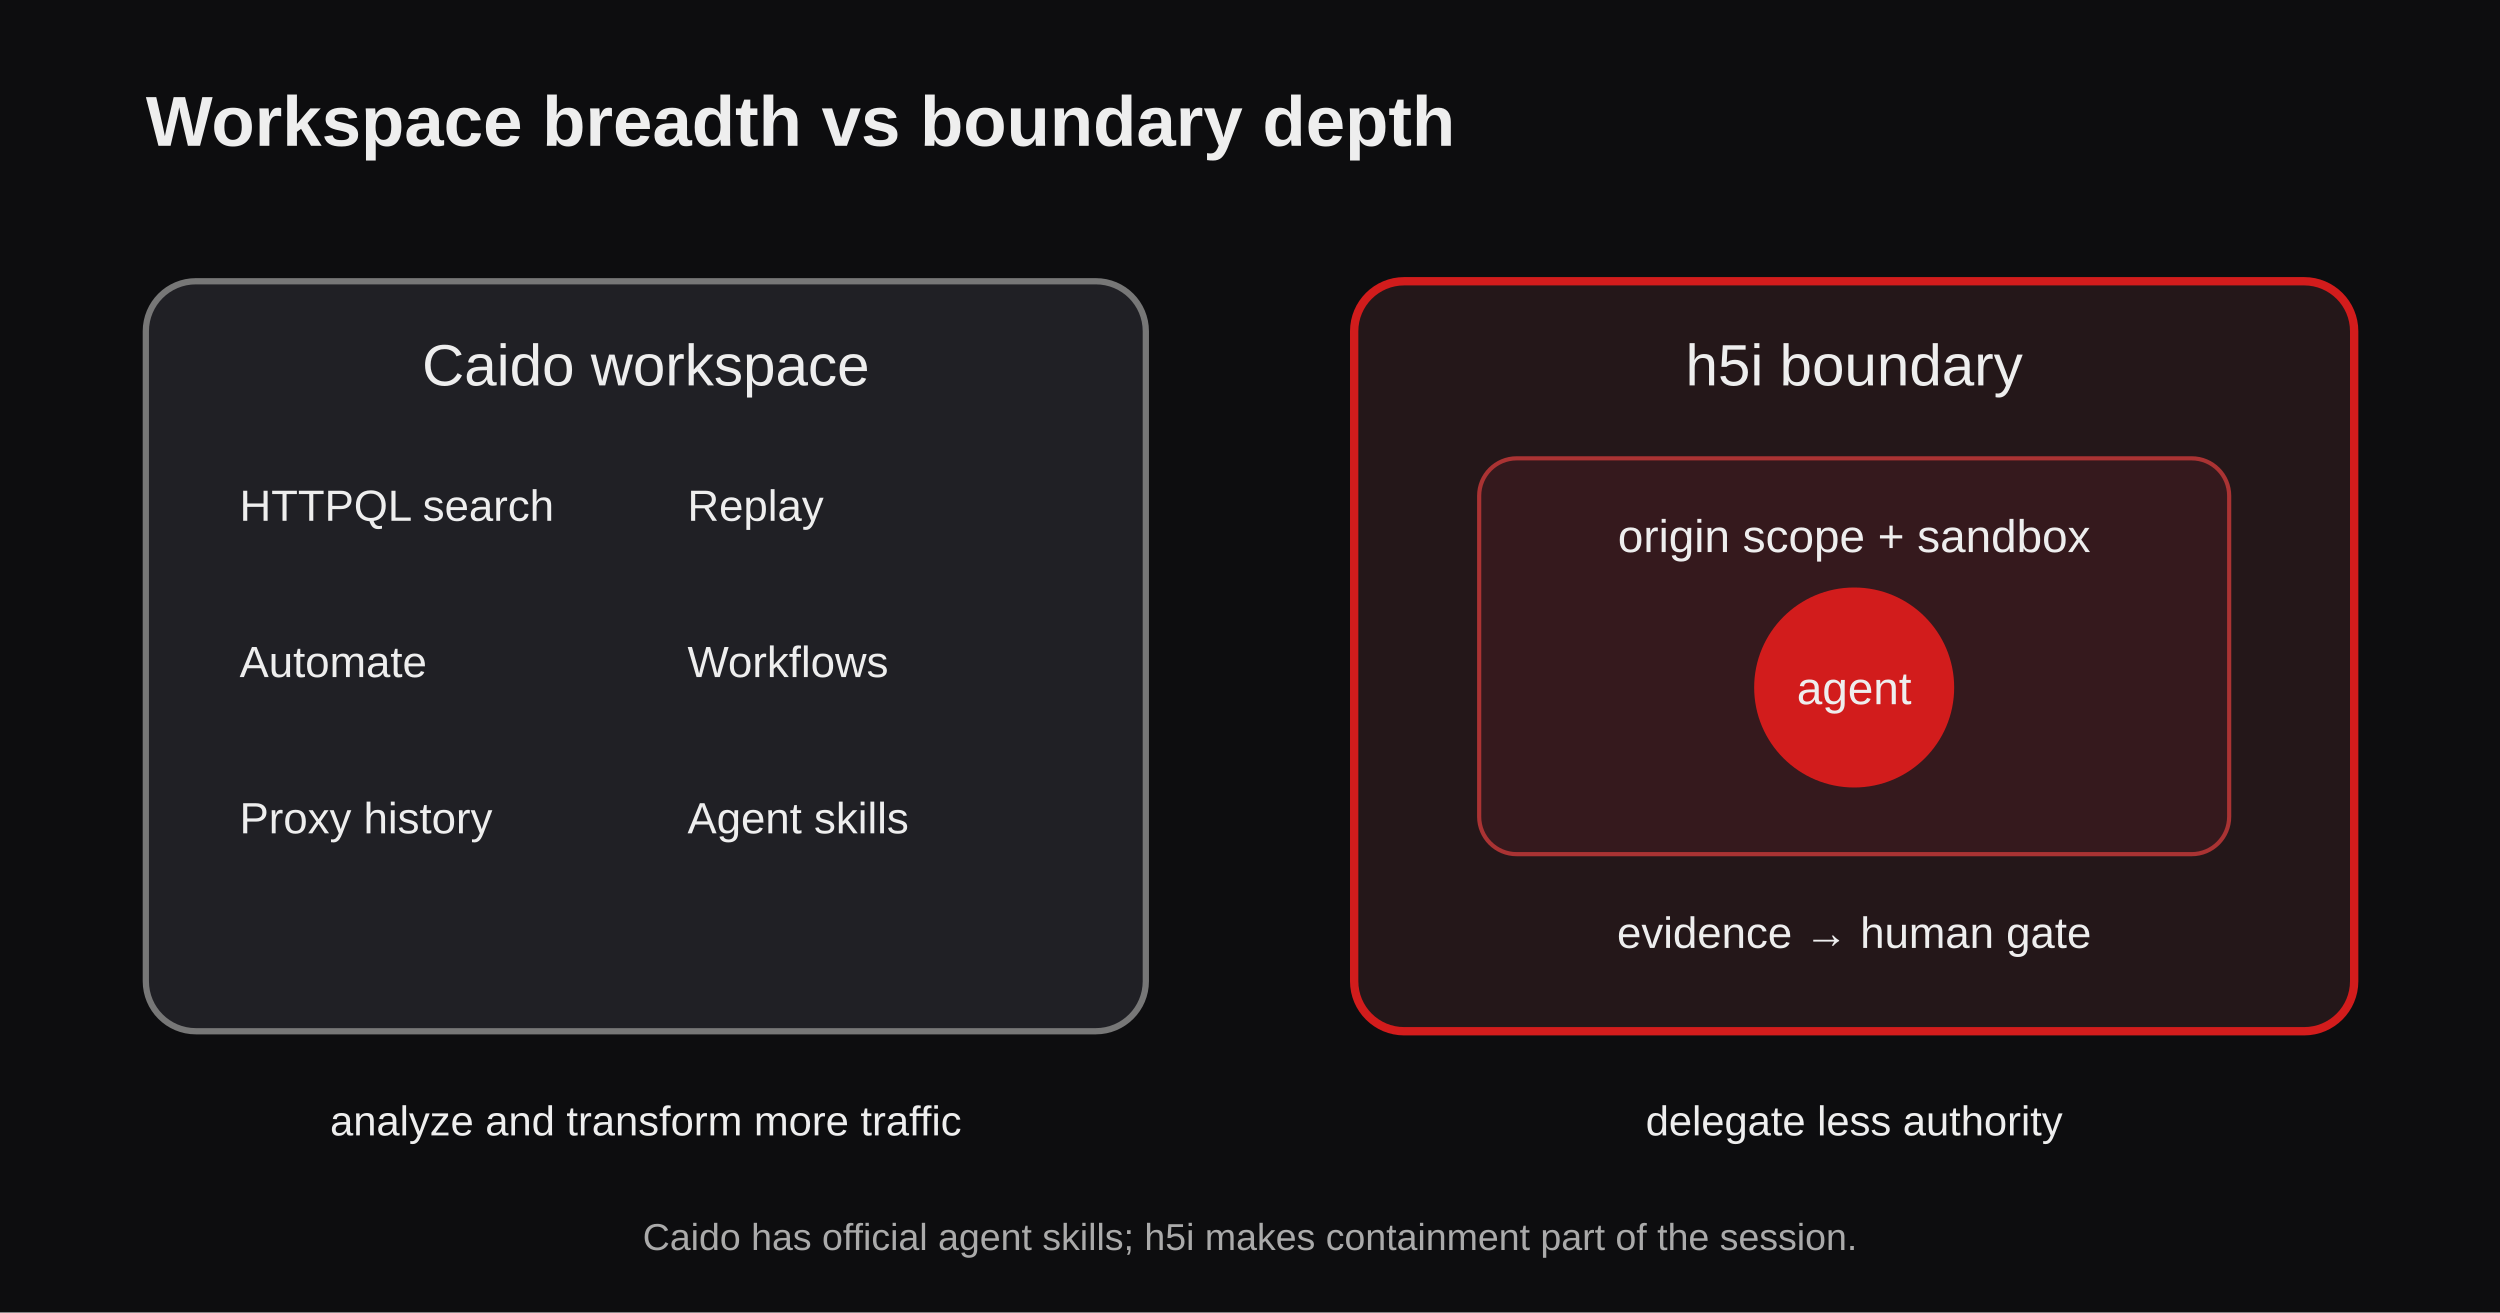
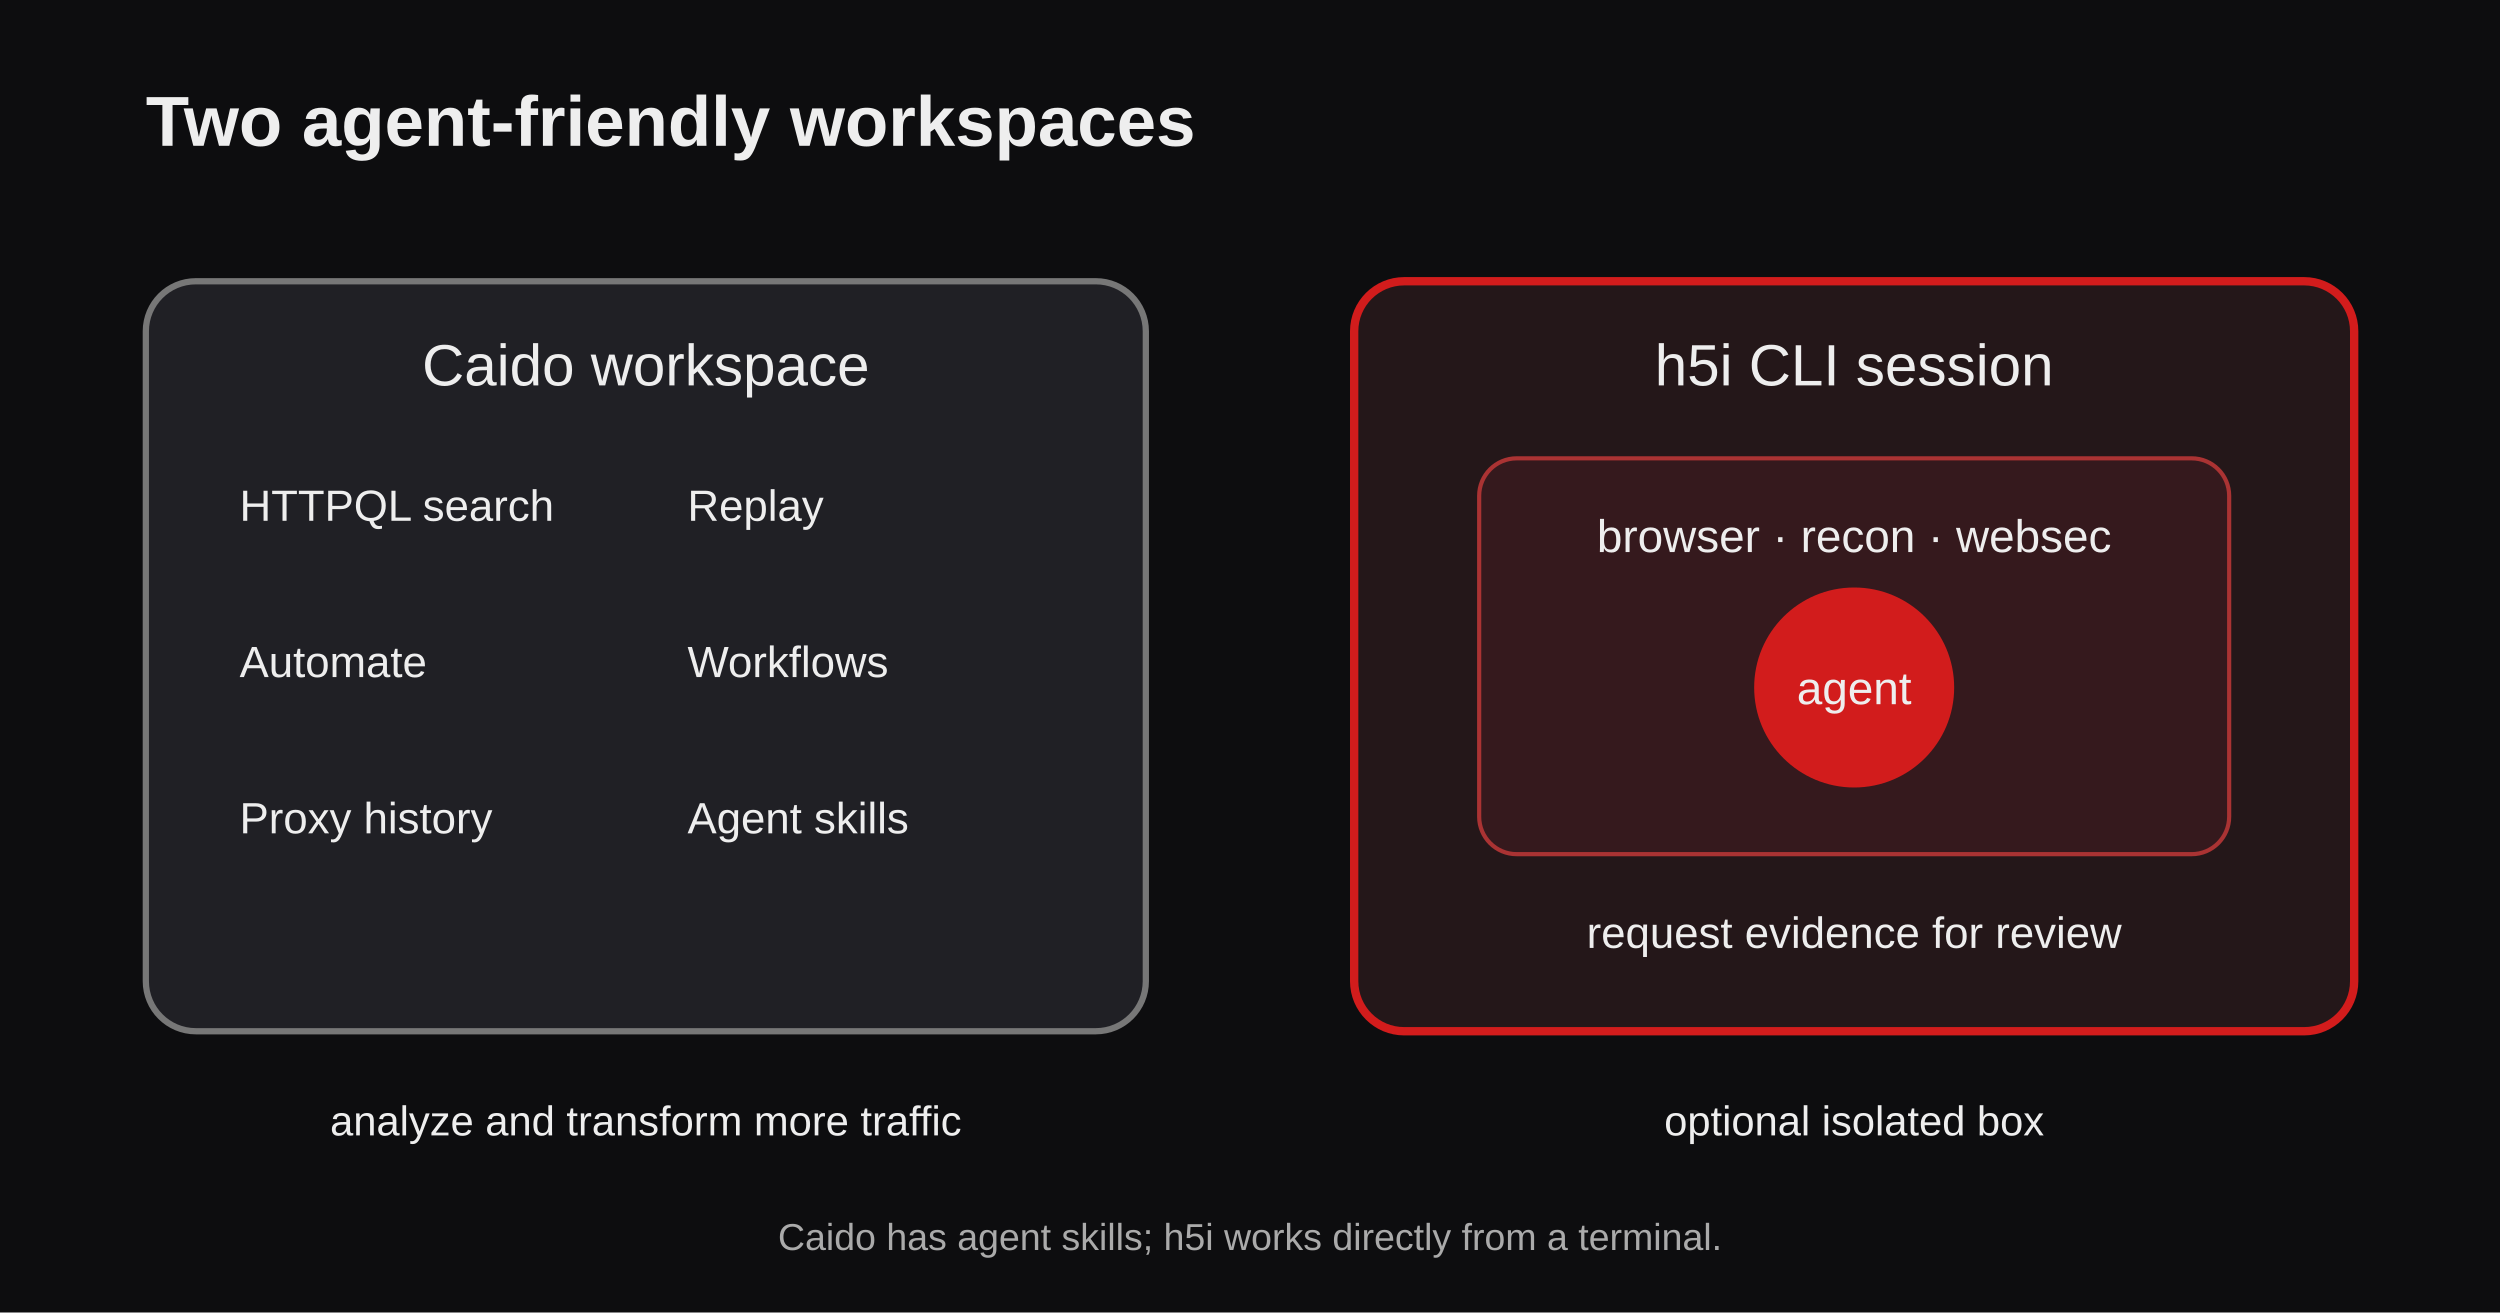
<svg xmlns="http://www.w3.org/2000/svg" width="1200" height="630" viewBox="0 0 1200 630" role="img" aria-labelledby="title desc">
  <rect width="1200" height="630" fill="#0d0d0f" />
  <g font-family="Arial,sans-serif" fill="#eee">
-     <text x="70" y="70" font-size="34" font-weight="700">Workspace breadth vs boundary depth</text>
+     <text x="70" y="70" font-size="34" font-weight="700">Two agent-friendly workspaces</text>
    <rect x="70" y="135" width="480" height="360" rx="24" fill="#202025" stroke="#777" stroke-width="3" />
    <text x="310" y="185" text-anchor="middle" font-size="28">Caido workspace</text>
    <g font-size="21">
      <text x="115" y="250">HTTPQL search</text>
      <text x="330" y="250">Replay</text>
      <text x="115" y="325">Automate</text>
      <text x="330" y="325">Workflows</text>
      <text x="115" y="400">Proxy history</text>
      <text x="330" y="400">Agent skills</text>
    </g>
    <rect x="650" y="135" width="480" height="360" rx="24" fill="#241719" stroke="#d21c1c" stroke-width="4" />
-     <text x="890" y="185" text-anchor="middle" font-size="28">h5i boundary</text>
+     <text x="890" y="185" text-anchor="middle" font-size="28">h5i CLI session</text>
    <rect x="710" y="220" width="360" height="190" rx="18" fill="#35191d" stroke="#a33" stroke-width="2" />
-     <text x="890" y="265" text-anchor="middle" font-size="22">origin scope + sandbox</text>
+     <text x="890" y="265" text-anchor="middle" font-size="22">browser · recon · websec</text>
    <circle cx="890" cy="330" r="48" fill="#d21c1c" />
    <text x="890" y="338" text-anchor="middle" font-size="22">agent</text>
-     <text x="890" y="455" text-anchor="middle" font-size="21">evidence → human gate</text>
+     <text x="890" y="455" text-anchor="middle" font-size="21">request evidence for review</text>
    <text x="310" y="545" text-anchor="middle" font-size="20">analyze and transform more traffic</text>
-     <text x="890" y="545" text-anchor="middle" font-size="20">delegate less authority</text>
-     <text x="600" y="600" text-anchor="middle" font-size="18" fill="#aaa">Caido has official agent skills; h5i makes containment part of the session.</text>
+     <text x="890" y="545" text-anchor="middle" font-size="20">optional isolated box</text>
+     <text x="600" y="600" text-anchor="middle" font-size="18" fill="#aaa">Caido has agent skills; h5i works directly from a terminal.</text>
  </g>
</svg>
